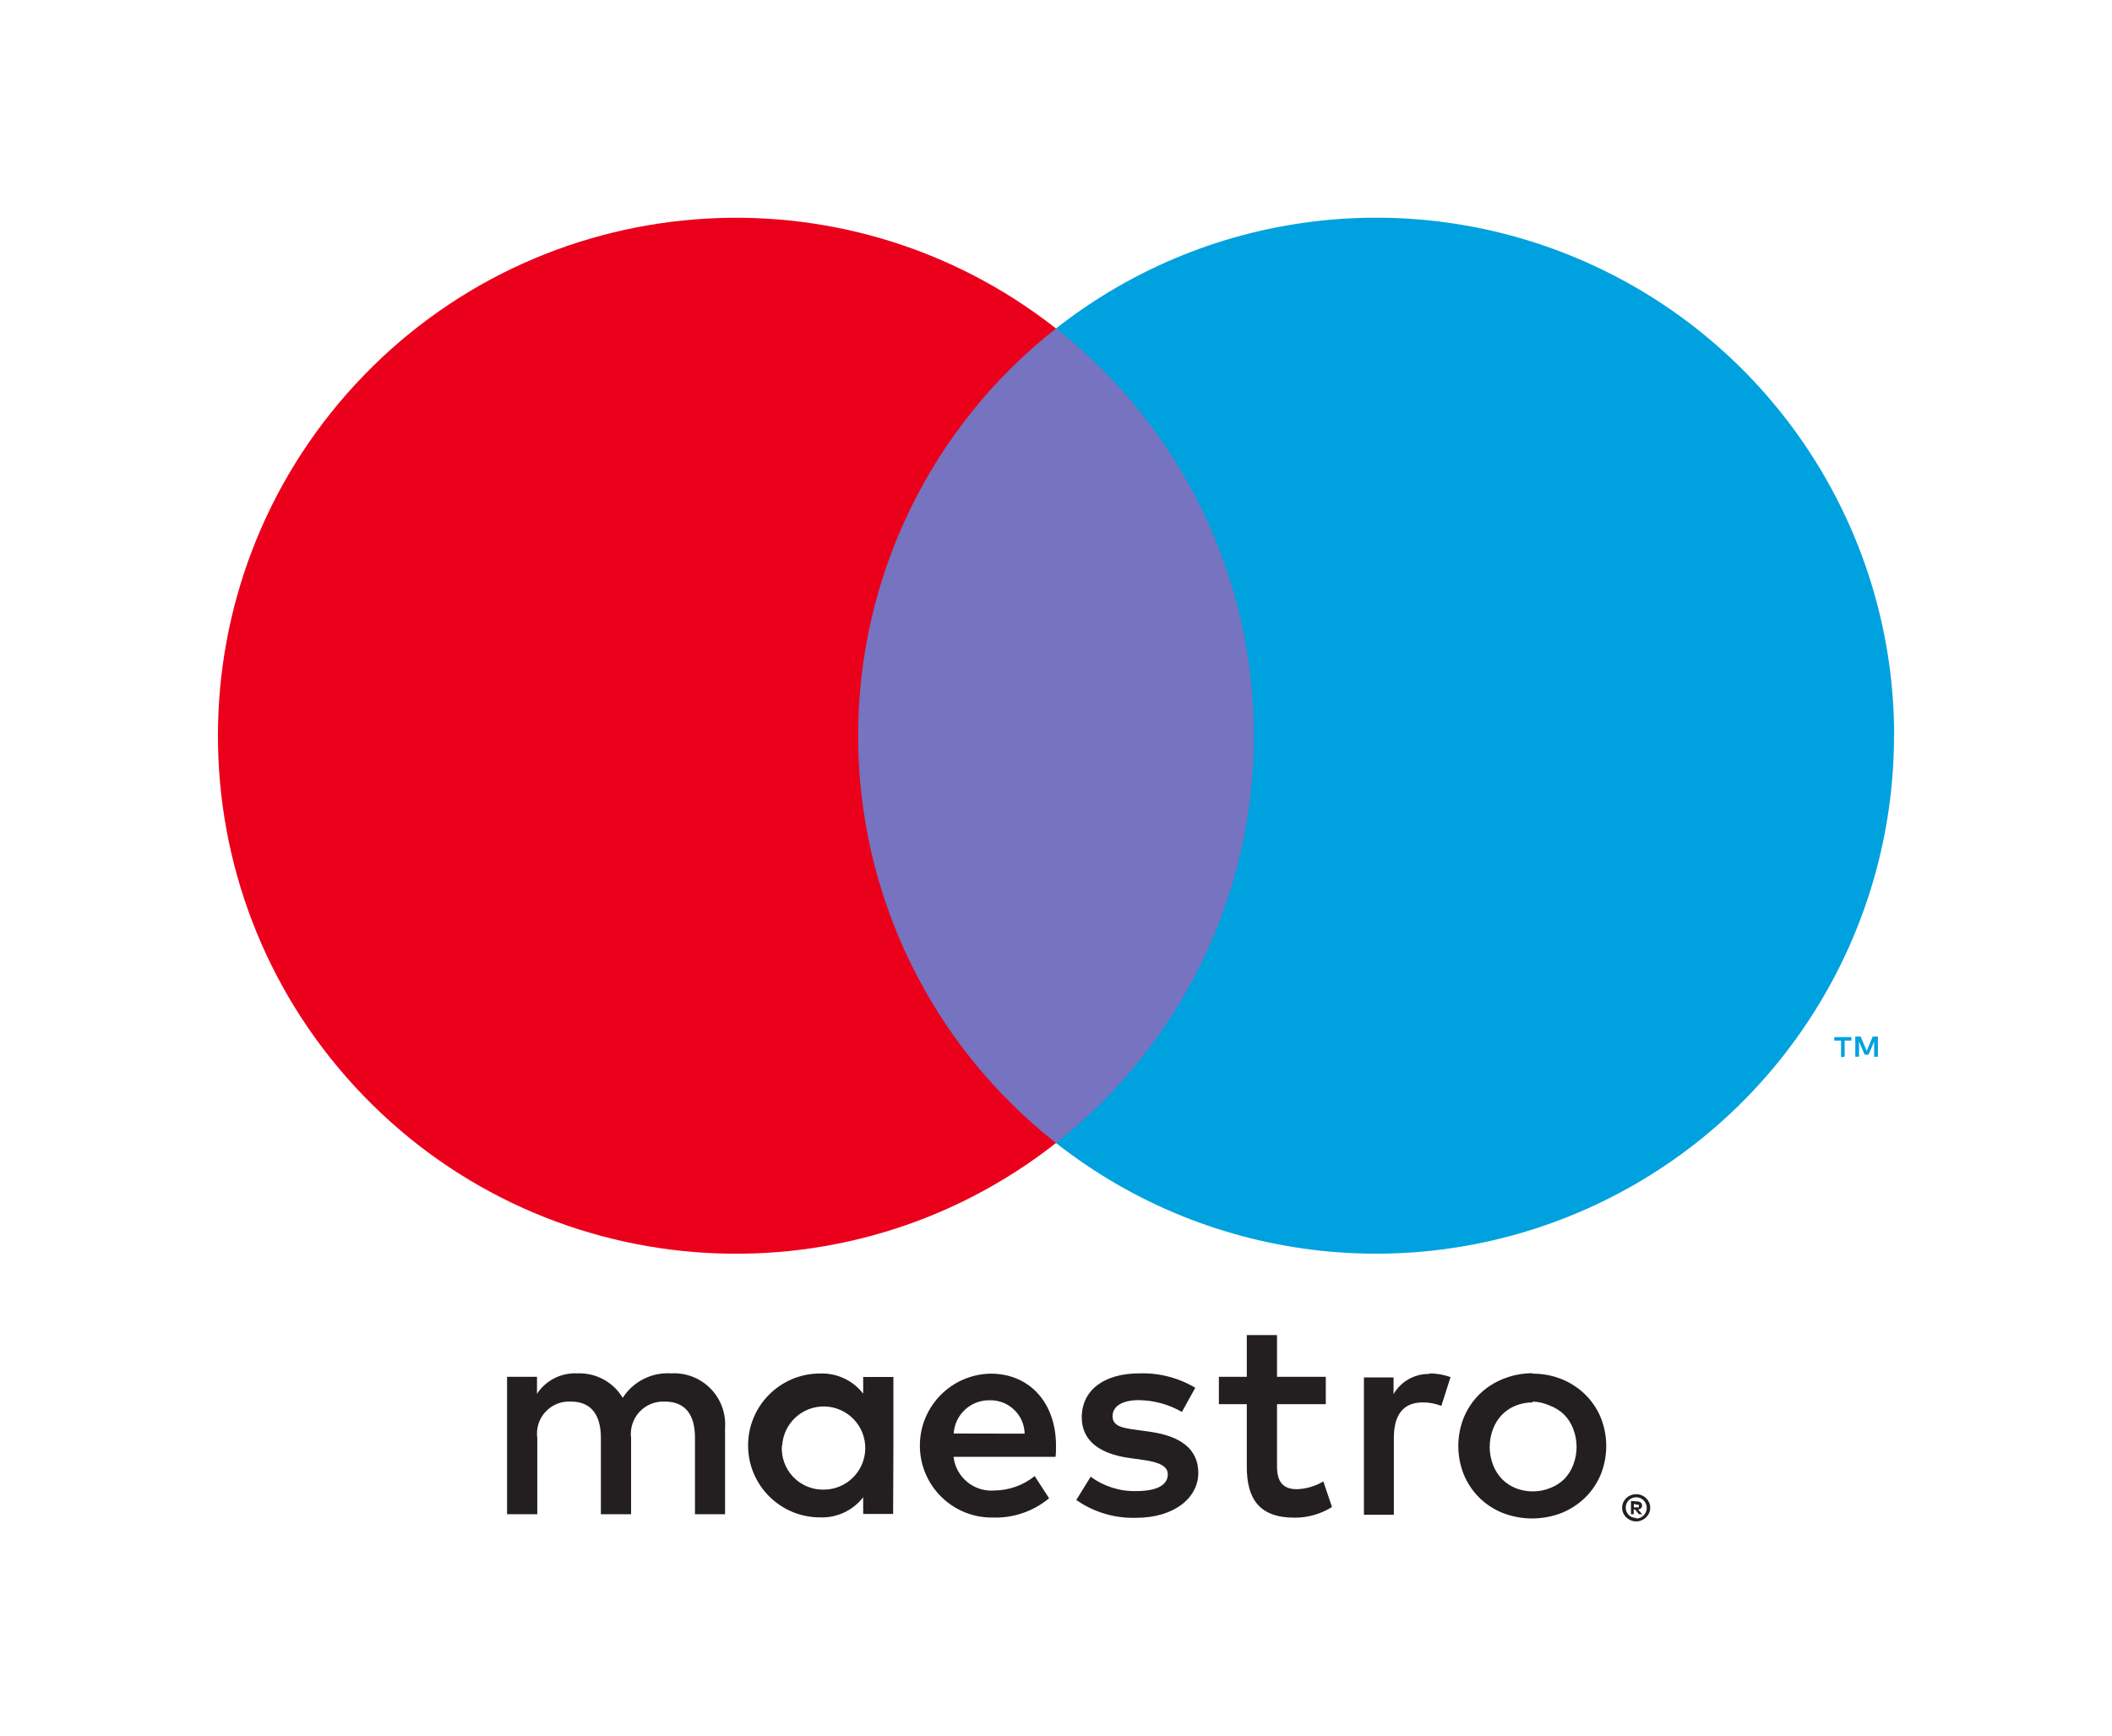
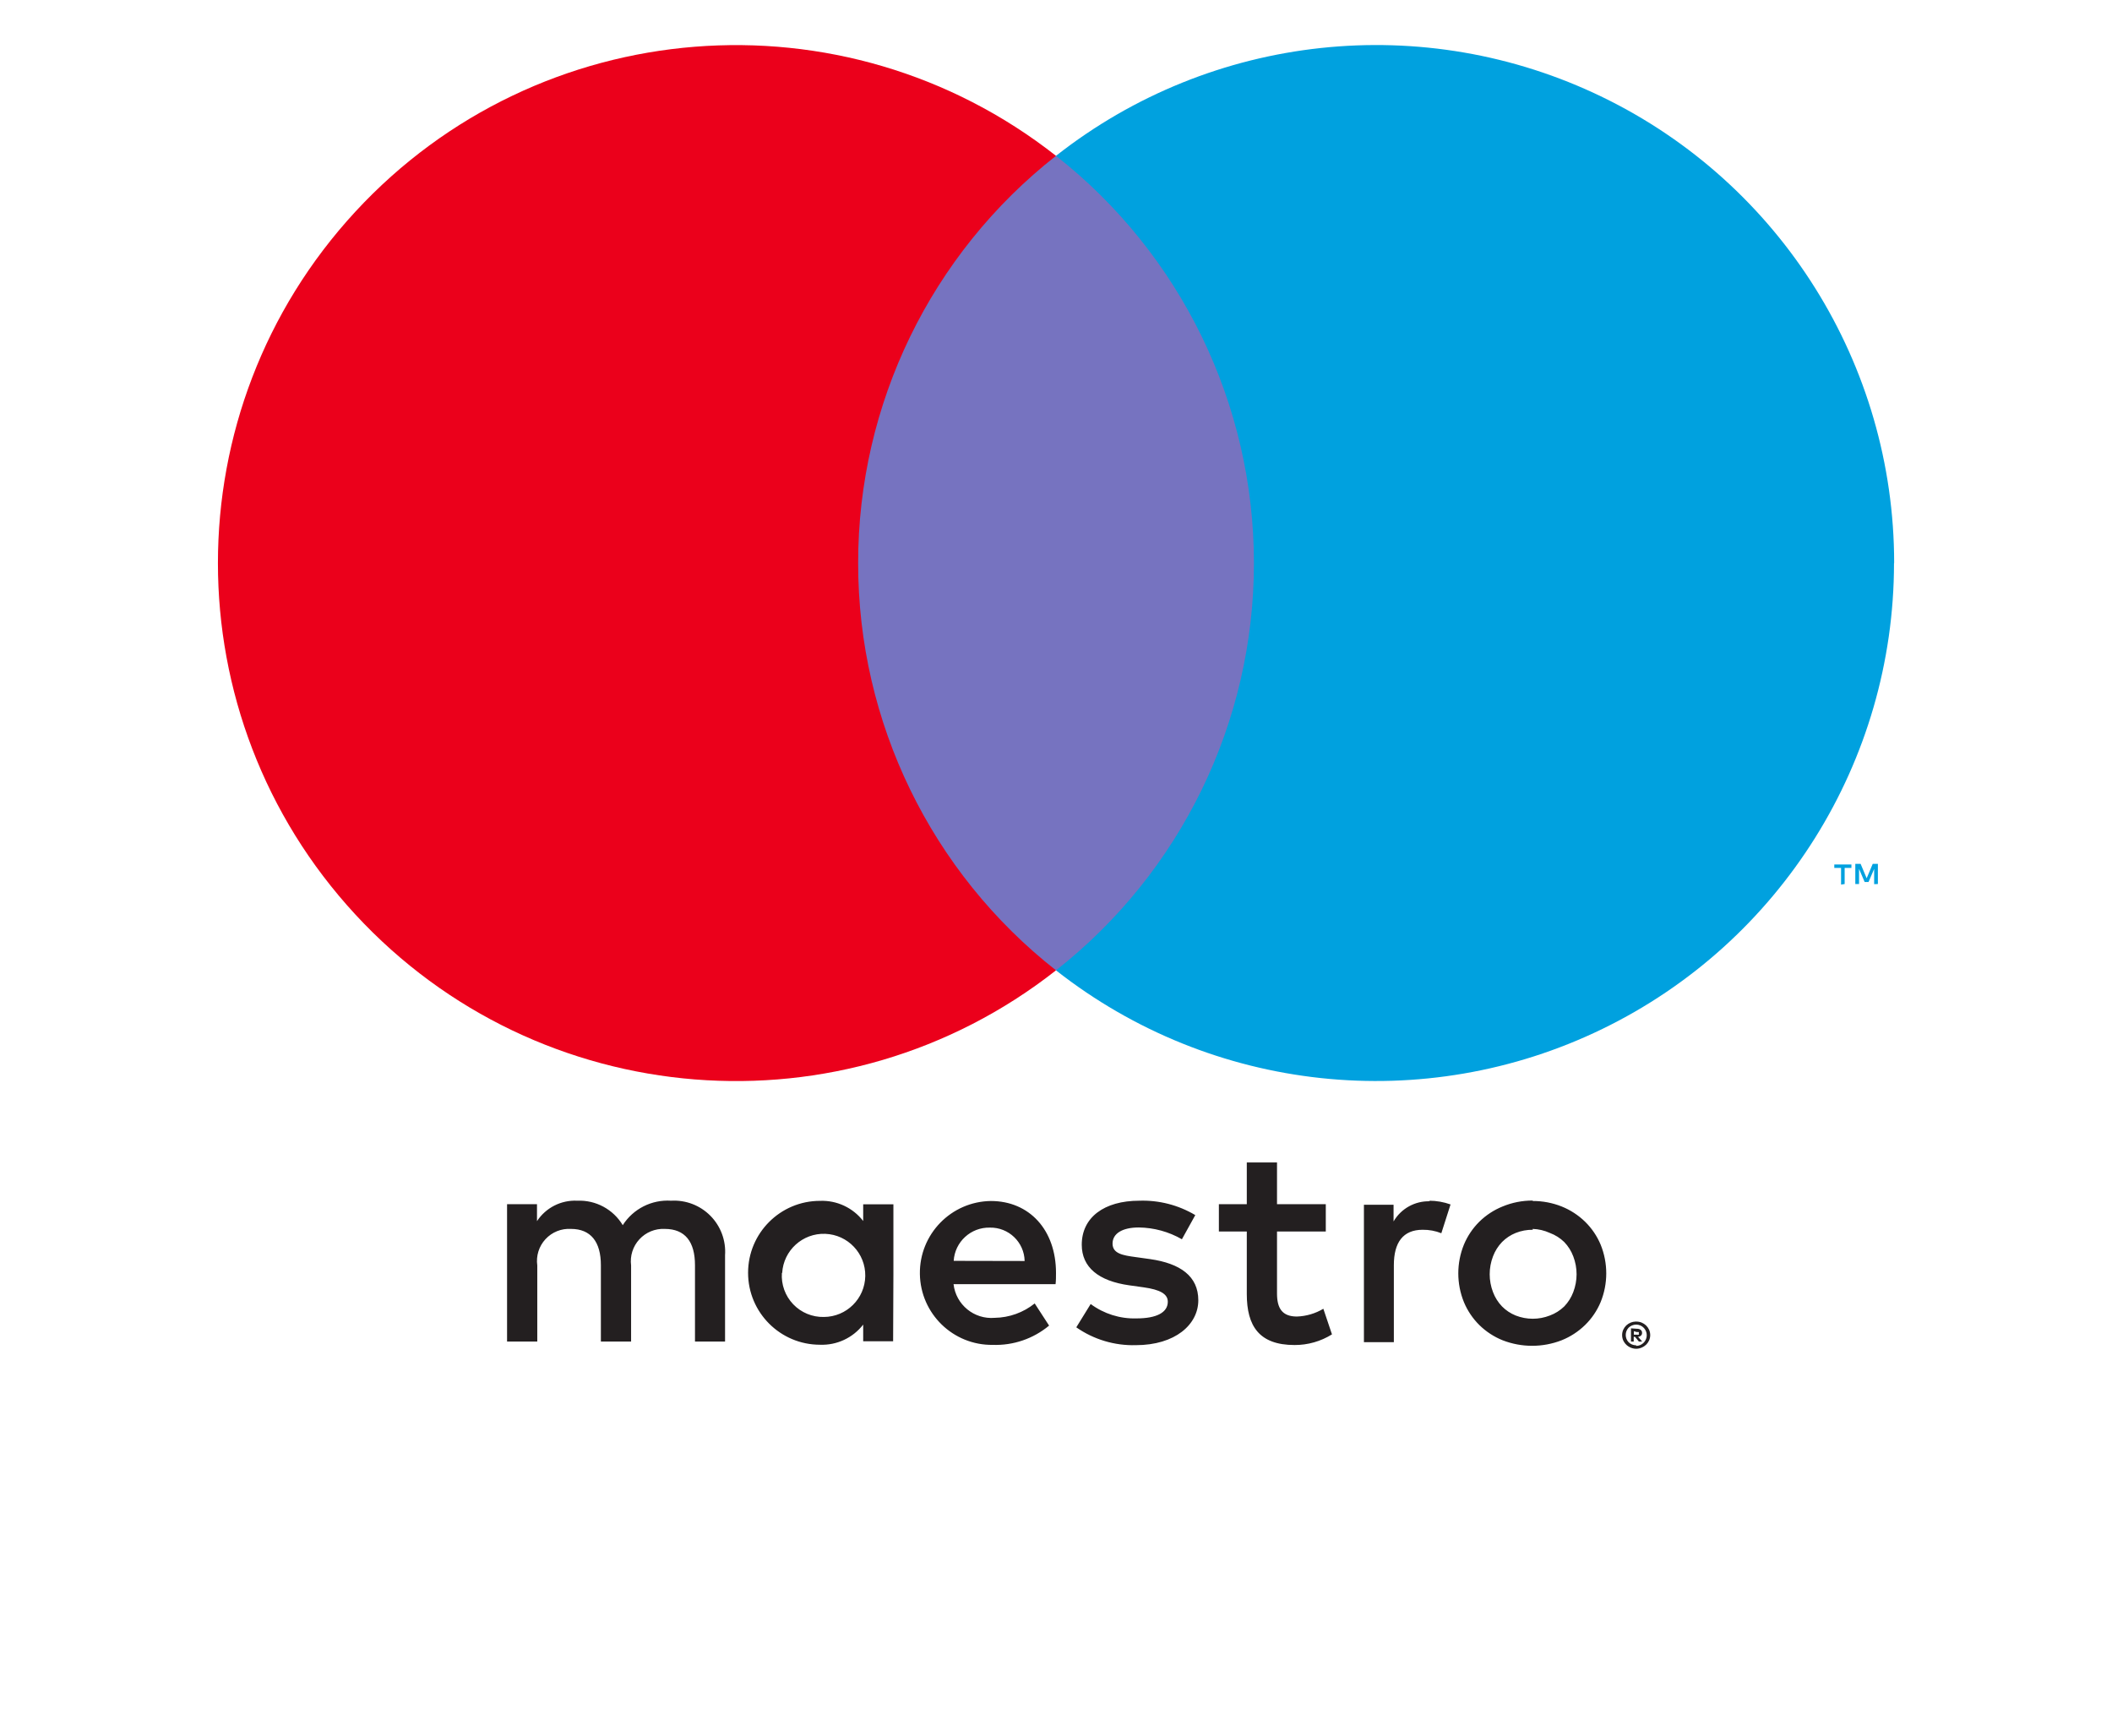
<svg xmlns="http://www.w3.org/2000/svg" role="presentation" focusable="false" viewBox="0 0 146.78 120.64">
  <rect fill="none" width="146.78" height="120.64" />
-   <path fill="#231f20" d="M373,350.92v-6a3.55,3.55,0,0,0-3.75-3.79,3.7,3.7,0,0,0-3.36,1.7,3.51,3.51,0,0,0-3.16-1.7,3.16,3.16,0,0,0-2.8,1.42v-1.18h-2.08v9.55h2.1v-5.29a2.23,2.23,0,0,1,2.34-2.54c1.38,0,2.08.9,2.08,2.52v5.31h2.1v-5.29a2.25,2.25,0,0,1,2.34-2.54c1.42,0,2.1.9,2.1,2.52v5.31Zm11.7-4.77v-4.77H382.6v1.16a3.62,3.62,0,0,0-3-1.4,5,5,0,0,0,0,10,3.62,3.62,0,0,0,3-1.4v1.16h2.08Zm-7.73,0a2.89,2.89,0,1,1,2.9,3.06A2.86,2.86,0,0,1,376.95,346.15Zm52.17-5a5.38,5.38,0,0,1,2,.38,5,5,0,0,1,1.63,1.06,4.84,4.84,0,0,1,1.08,1.59,5.3,5.3,0,0,1,0,4,4.83,4.83,0,0,1-1.08,1.59,5,5,0,0,1-1.63,1.06,5.66,5.66,0,0,1-4.1,0,4.94,4.94,0,0,1-1.62-1.06,4.88,4.88,0,0,1-1.07-1.59,5.31,5.31,0,0,1,0-4,4.88,4.88,0,0,1,1.07-1.59,4.94,4.94,0,0,1,1.62-1.06A5.38,5.38,0,0,1,429.12,341.12Zm0,2a3.1,3.1,0,0,0-1.19.22,2.81,2.81,0,0,0-.95.63,2.93,2.93,0,0,0-.63,1,3.47,3.47,0,0,0,0,2.48,2.92,2.92,0,0,0,.63,1,2.8,2.8,0,0,0,.95.63,3.25,3.25,0,0,0,2.37,0,2.86,2.86,0,0,0,1-.63,2.9,2.9,0,0,0,.63-1,3.47,3.47,0,0,0,0-2.48,2.9,2.9,0,0,0-.63-1,2.86,2.86,0,0,0-1-.63A3.1,3.1,0,0,0,429.12,343.09ZM396,346.15c0-3-1.86-5-4.53-5a5,5,0,0,0,.14,10,5.8,5.8,0,0,0,3.91-1.34l-1-1.54a4.55,4.55,0,0,1-2.78,1,2.65,2.65,0,0,1-2.86-2.34h7.09C396,346.68,396,346.43,396,346.15Zm-7.11-.84A2.46,2.46,0,0,1,391.4,343a2.37,2.37,0,0,1,2.42,2.32Zm15.86-1.5a6.15,6.15,0,0,0-3-.82c-1.14,0-1.82.42-1.82,1.12s.72.82,1.62.94l1,.14c2.08.3,3.34,1.18,3.34,2.86s-1.6,3.12-4.35,3.12a6.89,6.89,0,0,1-4.13-1.24l1-1.62a5.09,5.09,0,0,0,3.18,1c1.42,0,2.18-.42,2.18-1.16,0-.54-.54-.84-1.68-1l-1-.14c-2.14-.3-3.3-1.26-3.3-2.82,0-1.9,1.56-3.06,4-3.06a7.14,7.14,0,0,1,3.89,1Zm10-.54h-3.39v4.31c0,1,.34,1.6,1.38,1.6a3.84,3.84,0,0,0,1.84-.54l.6,1.78a4.88,4.88,0,0,1-2.6.74c-2.46,0-3.32-1.32-3.32-3.54v-4.35h-1.94v-1.9h1.94v-2.9h2.1v2.9h3.39Zm7.19-2.14a4.44,4.44,0,0,1,1.48.26l-.64,2a3.38,3.38,0,0,0-1.3-.24c-1.36,0-2,.88-2,2.46v5.35h-2.08v-9.55h2.06v1.16a2.82,2.82,0,0,1,2.52-1.4Zm14.38,8.4a1,1,0,0,1,.38.07,1,1,0,0,1,.31.2,1,1,0,0,1,.21.3.93.93,0,0,1,0,.74,1,1,0,0,1-.21.3,1,1,0,0,1-.31.2.94.94,0,0,1-.38.08,1,1,0,0,1-.9-.58.94.94,0,0,1,0-.74,1,1,0,0,1,.21-.3,1,1,0,0,1,.31-.2A1,1,0,0,1,436.27,349.53Zm0,1.69a.71.71,0,0,0,.29-.06.75.75,0,0,0,.23-.16.74.74,0,0,0-.23-1.2.72.72,0,0,0-.29-.06.75.75,0,0,0-.29.06.73.73,0,0,0-.24.16.74.74,0,0,0,0,1,.74.74,0,0,0,.53.22Zm.06-1.19a.4.4,0,0,1,.26.08.25.25,0,0,1,.09.21.24.24,0,0,1-.07.18.35.35,0,0,1-.21.09l.29.33h-.23l-.27-.33h-.09v.33h-.19V350Zm-.22.17v.24h.22a.21.21,0,0,0,.12,0,.1.1,0,0,0,0-.09.1.1,0,0,0,0-.09.21.21,0,0,0-.12,0Z" transform="translate(-322.61 -245.68)" />
-   <rect fill="#7673c0" x="57.64" y="22.83" width="31.5" height="56.61" />
-   <path fill="#eb001b" d="M382.25,296.82A35.94,35.94,0,0,1,396,268.51a36,36,0,1,0,0,56.61A35.94,35.94,0,0,1,382.25,296.82Z" transform="translate(-322.61 -245.68)" />
-   <path fill="#00a1df" d="M450.81,319.12V318h.47v-.24h-1.19V318h.47v1.16Zm2.31,0v-1.4h-.36l-.42,1-.42-1h-.37v1.4h.26v-1.05l.39.91h.27l.39-.91v1.06Z" transform="translate(-322.61 -245.68)" />
-   <path fill="#00a1df" d="M454.24,296.82A36,36,0,0,1,396,325.12a36,36,0,0,0,0-56.61,36,36,0,0,1,58.25,28.3Z" transform="translate(-322.61 -245.68)" />
+   <g transform="translate(0,-12)">
+     <path fill="#231f20" d="M373,350.92v-6a3.55,3.55,0,0,0-3.75-3.79,3.7,3.7,0,0,0-3.36,1.7,3.51,3.51,0,0,0-3.16-1.7,3.16,3.16,0,0,0-2.8,1.42v-1.18h-2.08v9.55h2.1v-5.29a2.23,2.23,0,0,1,2.34-2.54c1.38,0,2.08.9,2.08,2.52v5.31h2.1v-5.29a2.25,2.25,0,0,1,2.34-2.54c1.42,0,2.1.9,2.1,2.52v5.31Zm11.7-4.77v-4.77H382.6v1.16a3.62,3.62,0,0,0-3-1.4,5,5,0,0,0,0,10,3.62,3.62,0,0,0,3-1.4v1.16h2.08Zm-7.73,0a2.89,2.89,0,1,1,2.9,3.06A2.86,2.86,0,0,1,376.95,346.15Zm52.17-5a5.38,5.38,0,0,1,2,.38,5,5,0,0,1,1.63,1.06,4.84,4.84,0,0,1,1.08,1.59,5.3,5.3,0,0,1,0,4,4.83,4.83,0,0,1-1.08,1.59,5,5,0,0,1-1.63,1.06,5.66,5.66,0,0,1-4.1,0,4.94,4.94,0,0,1-1.62-1.06,4.88,4.88,0,0,1-1.07-1.59,5.31,5.31,0,0,1,0-4,4.88,4.88,0,0,1,1.07-1.59,4.94,4.94,0,0,1,1.62-1.06A5.38,5.38,0,0,1,429.12,341.12Zm0,2a3.1,3.1,0,0,0-1.19.22,2.81,2.81,0,0,0-.95.63,2.93,2.93,0,0,0-.63,1,3.47,3.47,0,0,0,0,2.48,2.92,2.92,0,0,0,.63,1,2.8,2.8,0,0,0,.95.63,3.25,3.25,0,0,0,2.37,0,2.86,2.86,0,0,0,1-.63,2.9,2.9,0,0,0,.63-1,3.47,3.47,0,0,0,0-2.48,2.9,2.9,0,0,0-.63-1,2.86,2.86,0,0,0-1-.63A3.1,3.1,0,0,0,429.12,343.09ZM396,346.15c0-3-1.86-5-4.53-5a5,5,0,0,0,.14,10,5.8,5.8,0,0,0,3.91-1.34l-1-1.54a4.55,4.55,0,0,1-2.78,1,2.65,2.65,0,0,1-2.86-2.34h7.09C396,346.68,396,346.43,396,346.15Zm-7.11-.84A2.46,2.46,0,0,1,391.4,343a2.37,2.37,0,0,1,2.42,2.32Zm15.86-1.5a6.15,6.15,0,0,0-3-.82c-1.14,0-1.82.42-1.82,1.12s.72.82,1.62.94l1,.14c2.08.3,3.34,1.18,3.34,2.86s-1.6,3.12-4.35,3.12a6.89,6.89,0,0,1-4.13-1.24l1-1.62a5.09,5.09,0,0,0,3.18,1c1.42,0,2.18-.42,2.18-1.16,0-.54-.54-.84-1.68-1l-1-.14c-2.14-.3-3.3-1.26-3.3-2.82,0-1.9,1.56-3.06,4-3.06a7.14,7.14,0,0,1,3.89,1Zm10-.54h-3.39v4.31c0,1,.34,1.6,1.38,1.6a3.84,3.84,0,0,0,1.84-.54l.6,1.78a4.88,4.88,0,0,1-2.6.74c-2.46,0-3.32-1.32-3.32-3.54v-4.35h-1.94v-1.9h1.94v-2.9h2.1v2.9h3.39Zm7.19-2.14a4.44,4.44,0,0,1,1.48.26l-.64,2a3.38,3.38,0,0,0-1.3-.24c-1.36,0-2,.88-2,2.46v5.35h-2.08v-9.55h2.06v1.16a2.82,2.82,0,0,1,2.52-1.4Zm14.38,8.4a1,1,0,0,1,.38.07,1,1,0,0,1,.31.2,1,1,0,0,1,.21.3.93.93,0,0,1,0,.74,1,1,0,0,1-.21.3,1,1,0,0,1-.31.2.94.94,0,0,1-.38.08,1,1,0,0,1-.9-.58.94.94,0,0,1,0-.74,1,1,0,0,1,.21-.3,1,1,0,0,1,.31-.2A1,1,0,0,1,436.27,349.53Zm0,1.69a.71.71,0,0,0,.29-.06.75.75,0,0,0,.23-.16.74.74,0,0,0-.23-1.2.72.72,0,0,0-.29-.06.75.75,0,0,0-.29.06.73.73,0,0,0-.24.16.74.74,0,0,0,0,1,.74.74,0,0,0,.53.22Zm.06-1.19a.4.4,0,0,1,.26.08.25.25,0,0,1,.09.21.24.24,0,0,1-.07.18.35.35,0,0,1-.21.09l.29.33h-.23l-.27-.33h-.09v.33h-.19V350Zm-.22.17v.24h.22a.21.21,0,0,0,.12,0,.1.1,0,0,0,0-.09.1.1,0,0,0,0-.09.21.21,0,0,0-.12,0Z" transform="translate(-322.61 -245.68)" />
+     <rect fill="#7673c0" x="57.64" y="22.83" width="31.5" height="56.61" />
+     <path fill="#eb001b" d="M382.25,296.82A35.94,35.94,0,0,1,396,268.51a36,36,0,1,0,0,56.61A35.94,35.94,0,0,1,382.25,296.82Z" transform="translate(-322.61 -245.68)" />
+     <path fill="#00a1df" d="M450.81,319.12V318h.47v-.24h-1.19V318h.47v1.16Zm2.31,0v-1.4h-.36l-.42,1-.42-1h-.37v1.4h.26v-1.05l.39.91h.27l.39-.91v1.06Z" transform="translate(-322.61 -245.68)" />
+     <path fill="#00a1df" d="M454.24,296.82A36,36,0,0,1,396,325.12a36,36,0,0,0,0-56.61,36,36,0,0,1,58.25,28.3Z" transform="translate(-322.61 -245.68)" />
+   </g>
</svg>
